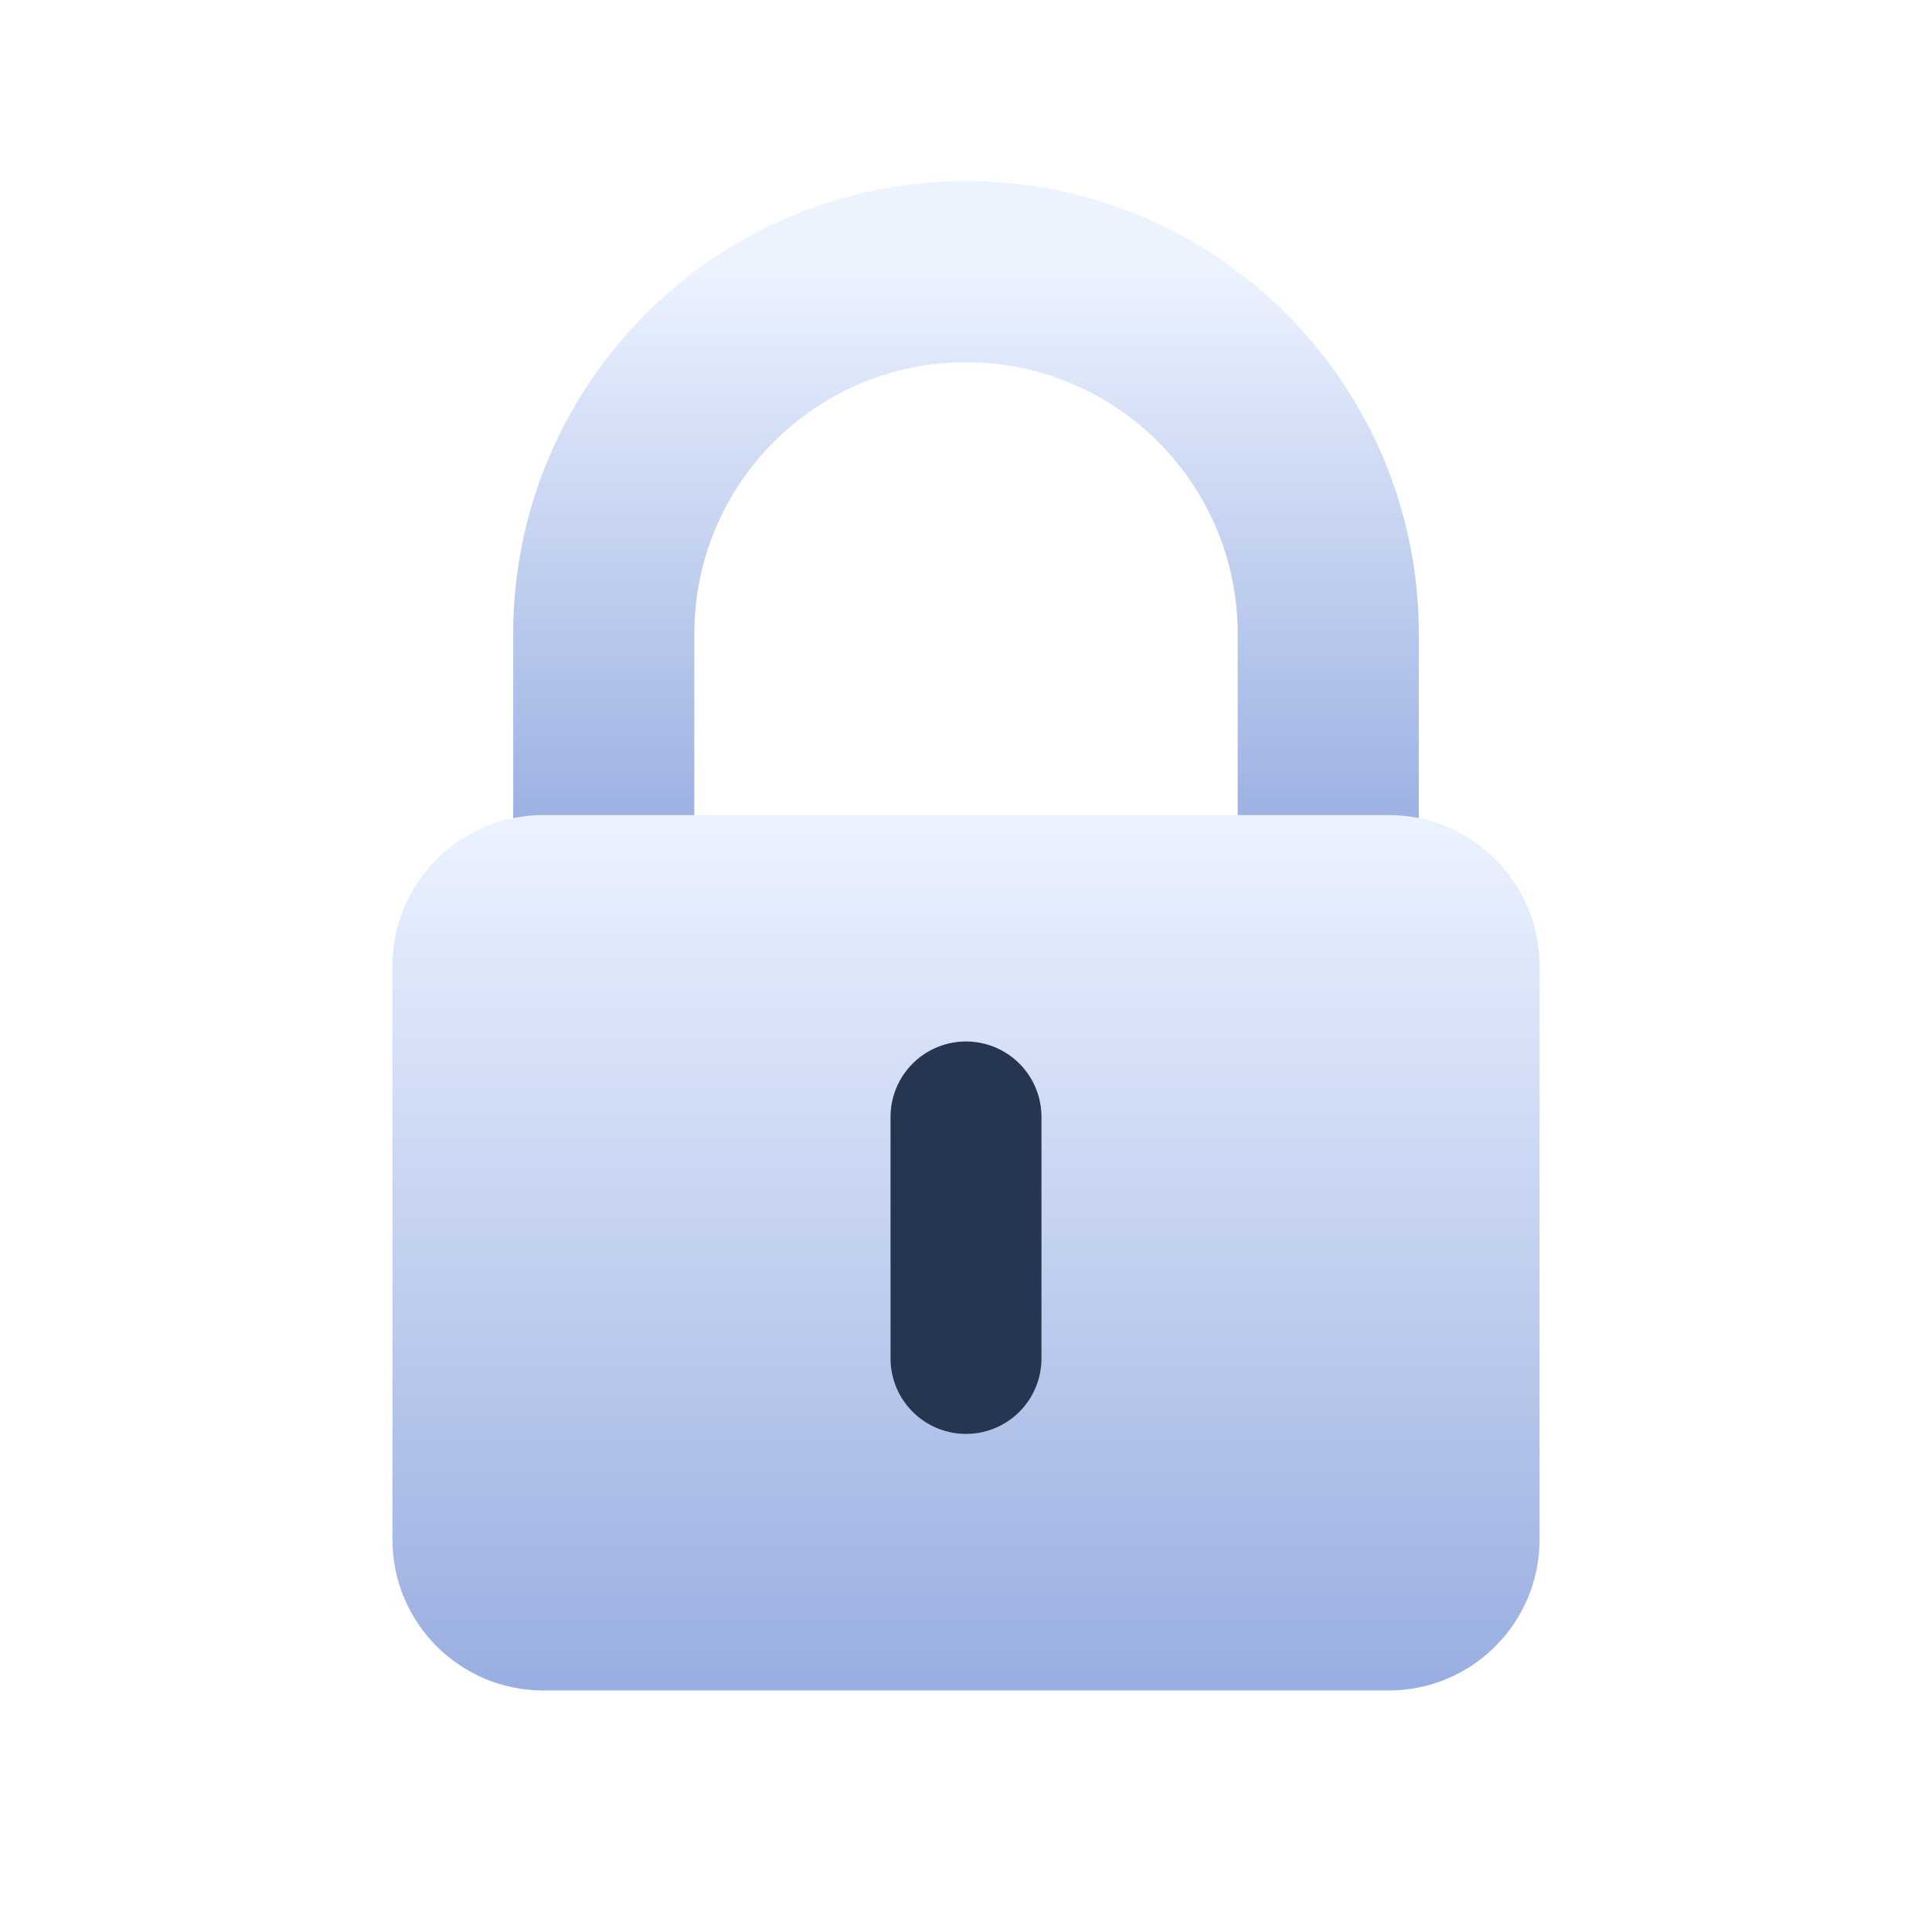
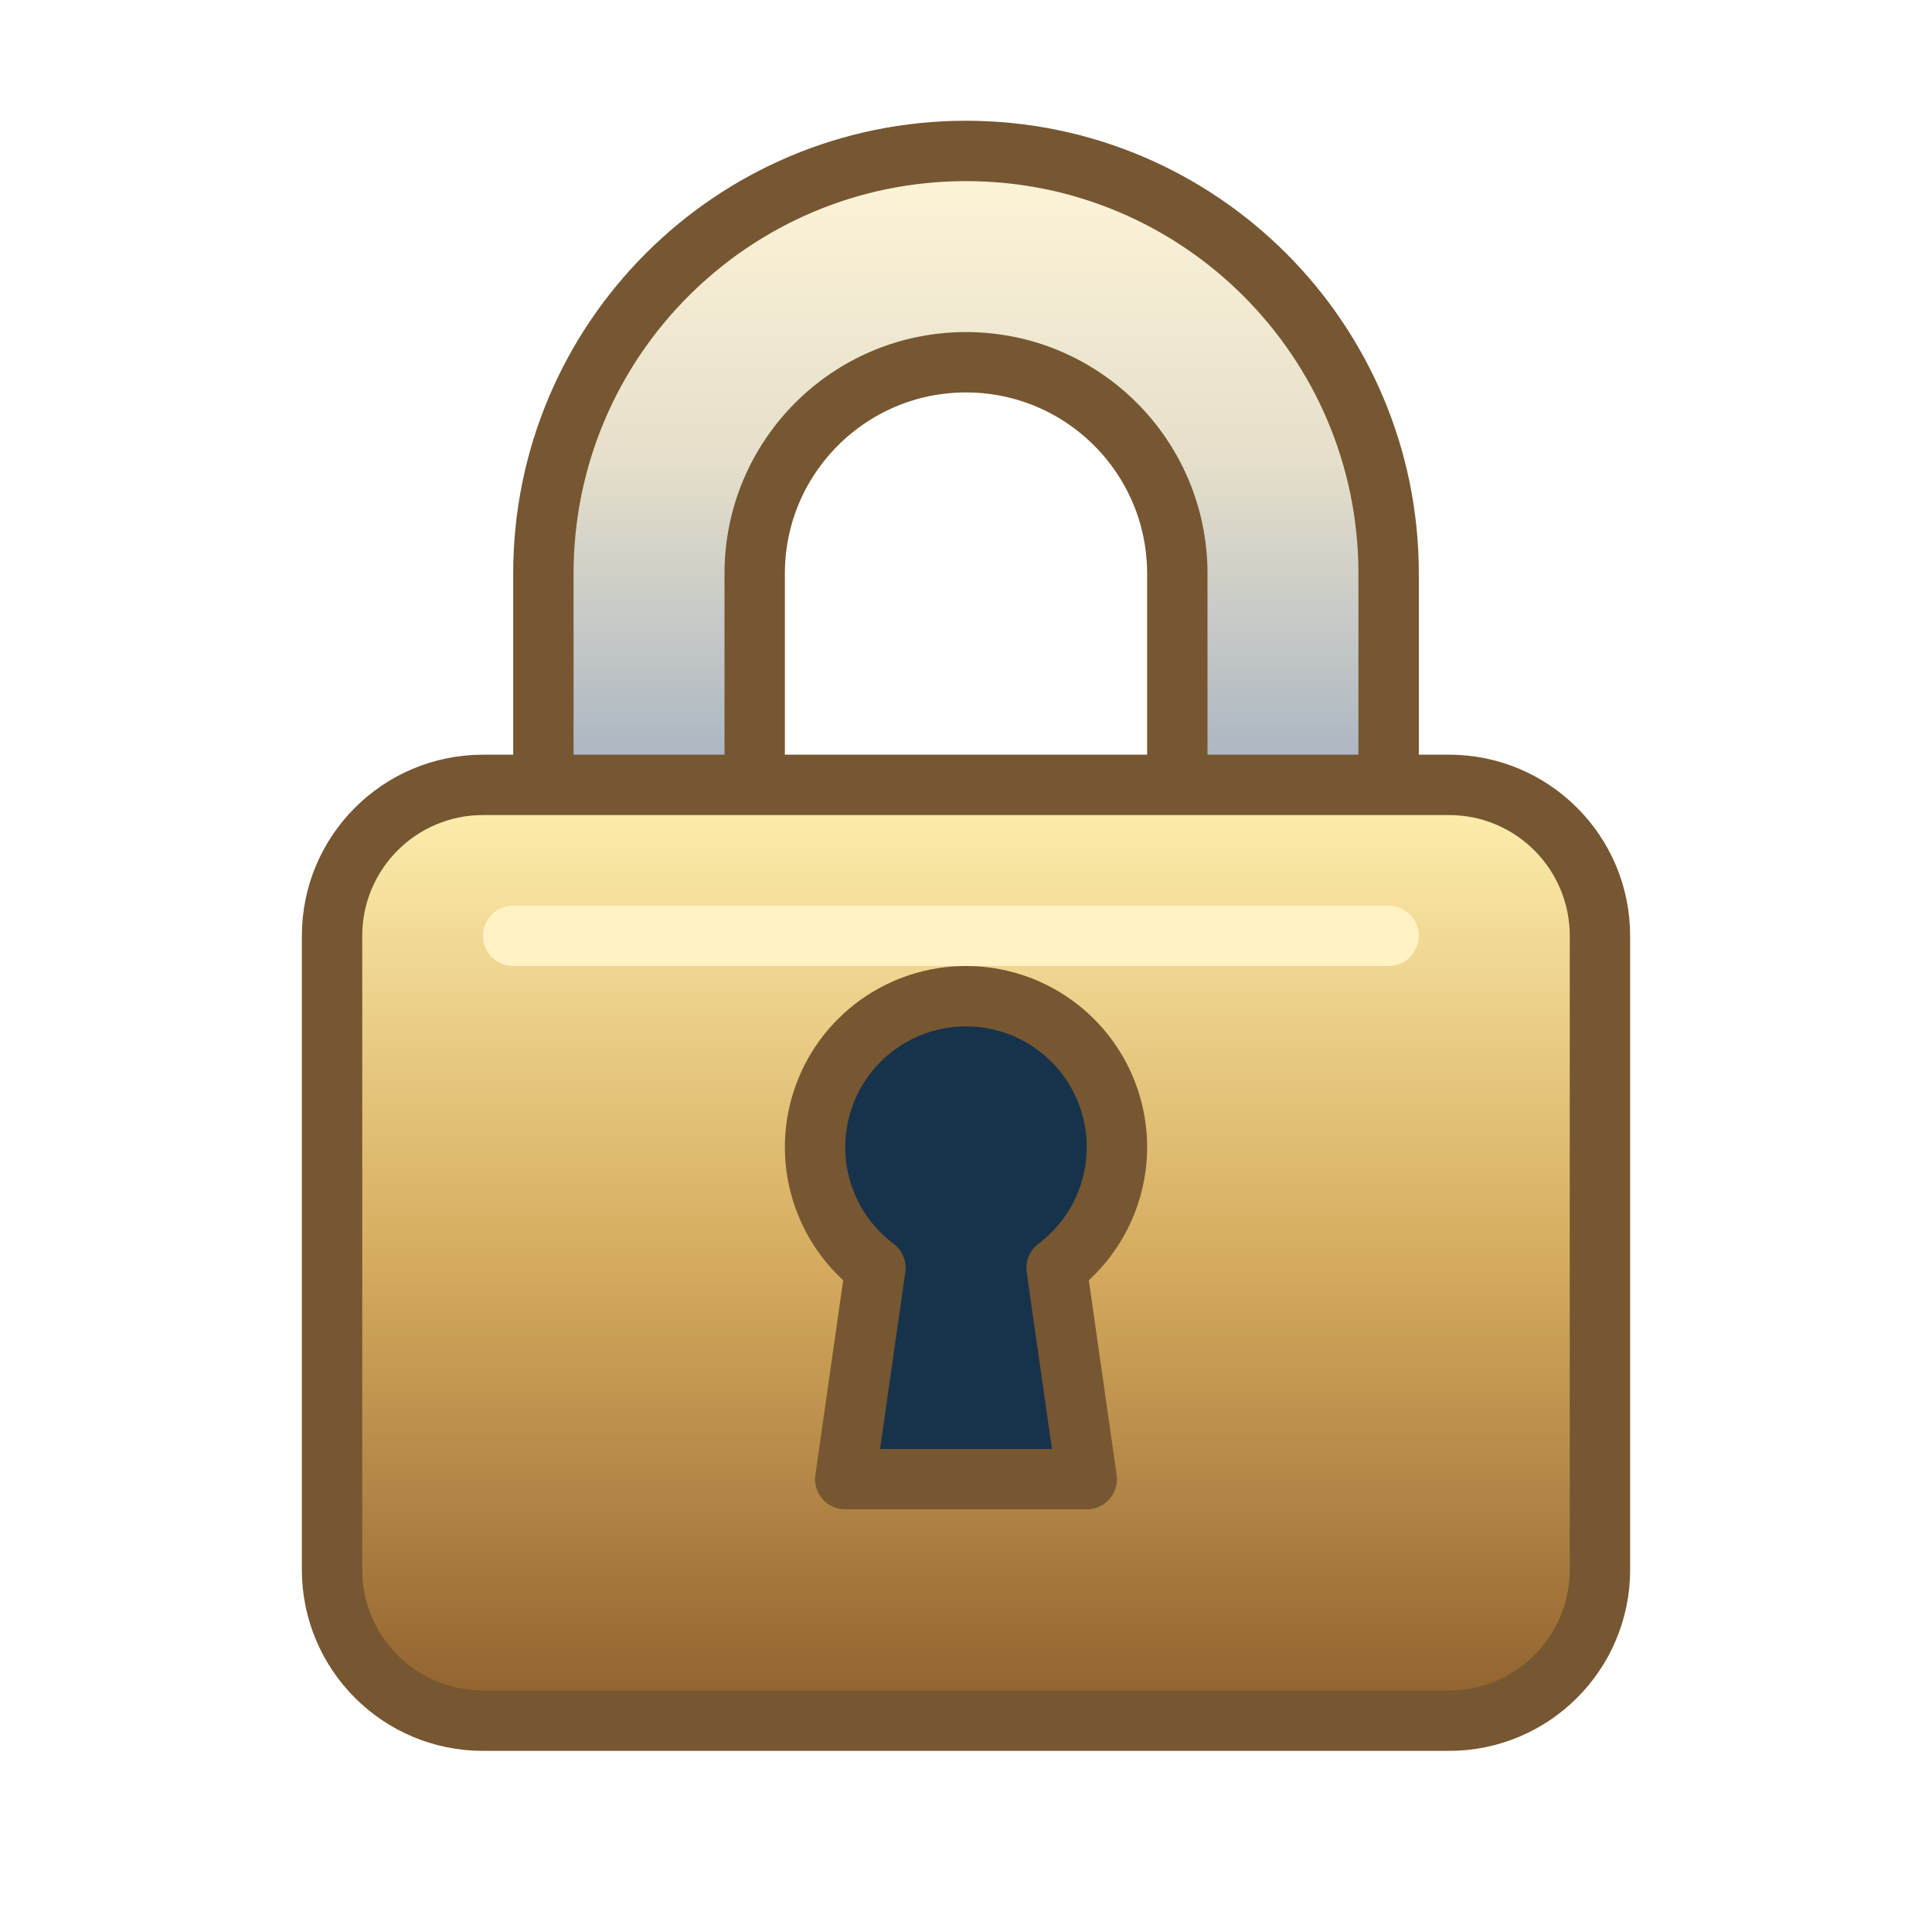
<svg xmlns="http://www.w3.org/2000/svg" width="64" height="64" viewBox="0 0 64 64">
  <defs>
-     <linearGradient id="ink" x1="0" y1="0" x2="0" y2="1">
-       <stop stop-color="#ecf3ff" />
-       <stop offset="1" stop-color="#99aee1" />
+     <linearGradient id="metal" x2="0" y2="1">
+       <stop stop-color="#fff5d8" />
+       <stop offset=".45" stop-color="#e5dfcb" />
+       <stop offset="1" stop-color="#9cabc0" />
+     </linearGradient>
+     <linearGradient id="gold" x2="0" y2="1">
+       <stop stop-color="#fff0b0" />
+       <stop offset=".5" stop-color="#d6ad60" />
+       <stop offset="1" stop-color="#8e602d" />
+     </linearGradient>
+     <linearGradient id="paper" x2="0" y2="1">
+       <stop stop-color="#fff2d0" />
+       <stop offset="1" stop-color="#d2b781" />
    </linearGradient>
  </defs>
-   <g fill="url(#ink)" stroke-linejoin="round">
-     <path d="M20 28V21A12 12 0 0 1 44 21V28" fill="none" stroke="url(#ink)" stroke-width="6" />
-     <rect x="13" y="27" width="38" height="29" rx="5" />
-     <path d="M32 37V45" fill="none" stroke="#263650" stroke-width="5" stroke-linecap="round" />
+   <g fill="url(#metal)" stroke="#765731" stroke-width="2" stroke-linejoin="round" stroke-linecap="round">
+     <path d="M18 28V19a14 14 0 0 1 28 0V28H39V19a7 7 0 0 0-14 0V28Z" />
+     <rect x="11" y="26" width="42" height="31" rx="5" fill="url(#gold)" />
+     <path d="M32 33a5 5 0 0 0-3 9l-1 7h8l-1-7a5 5 0 0 0-3-9Z" fill="#17334b" />
+     <path d="M17 31H46" fill="none" stroke="#fff2c5" stroke-width="2" />
  </g>
</svg>
